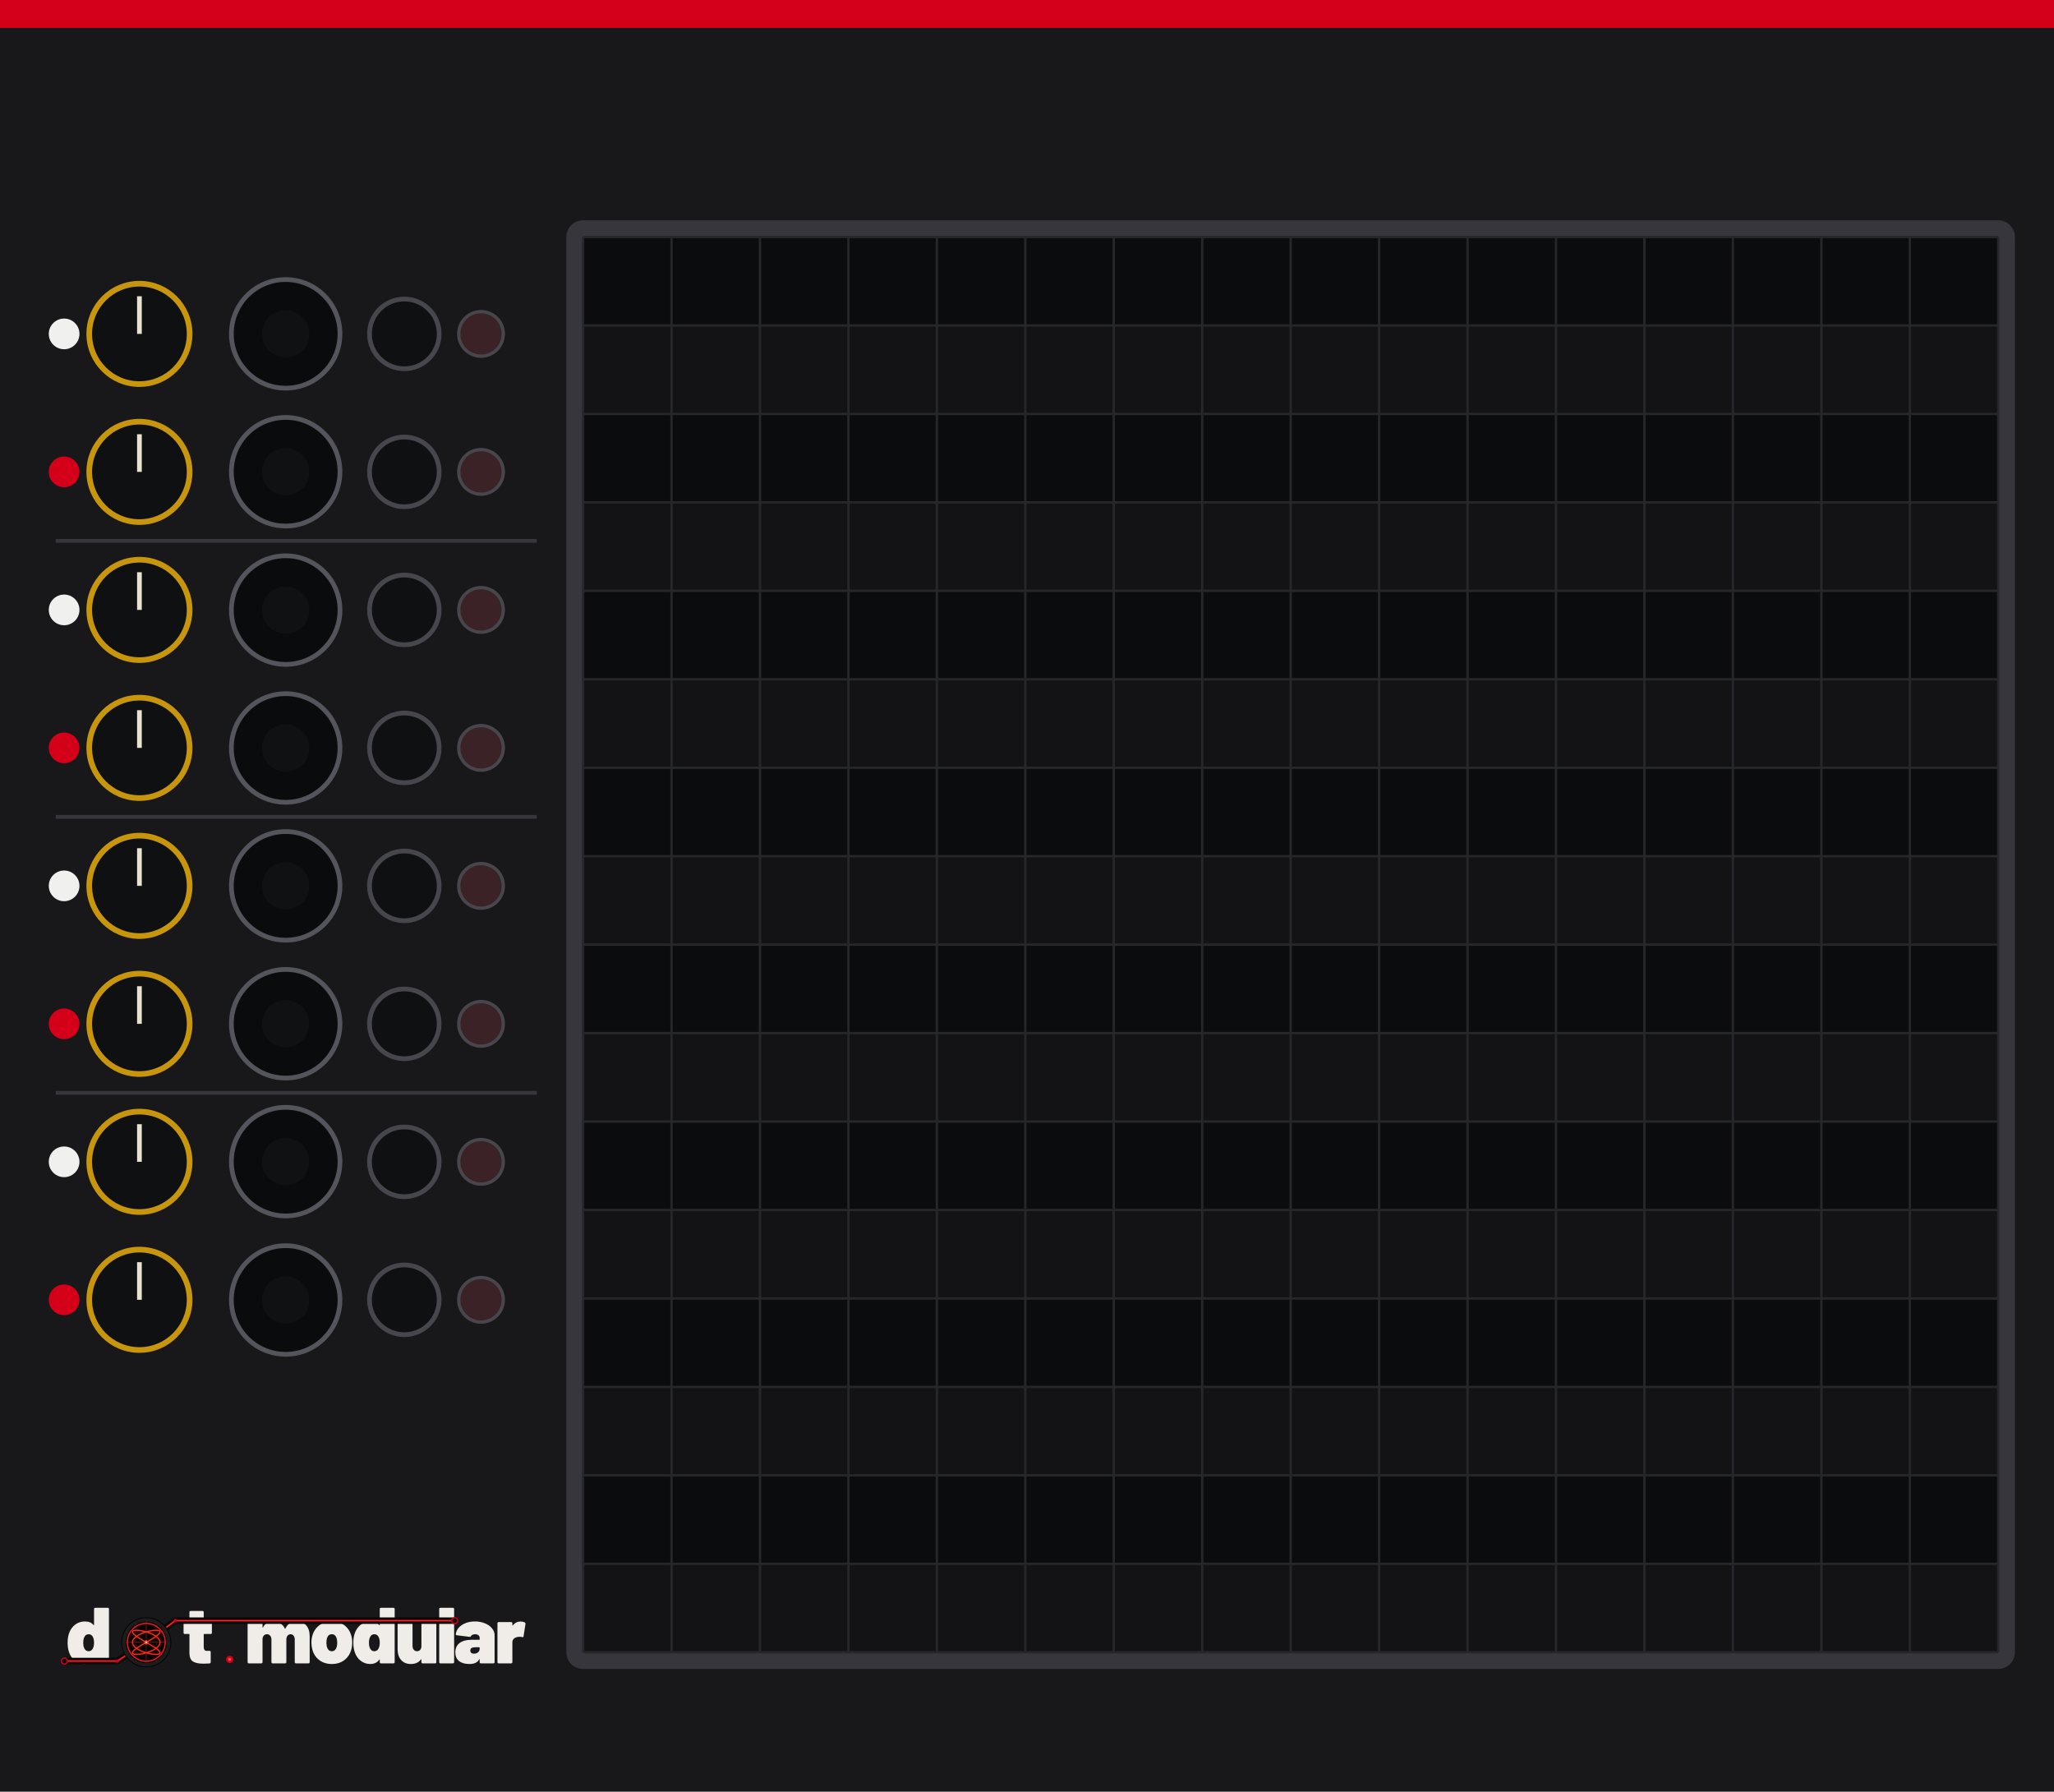
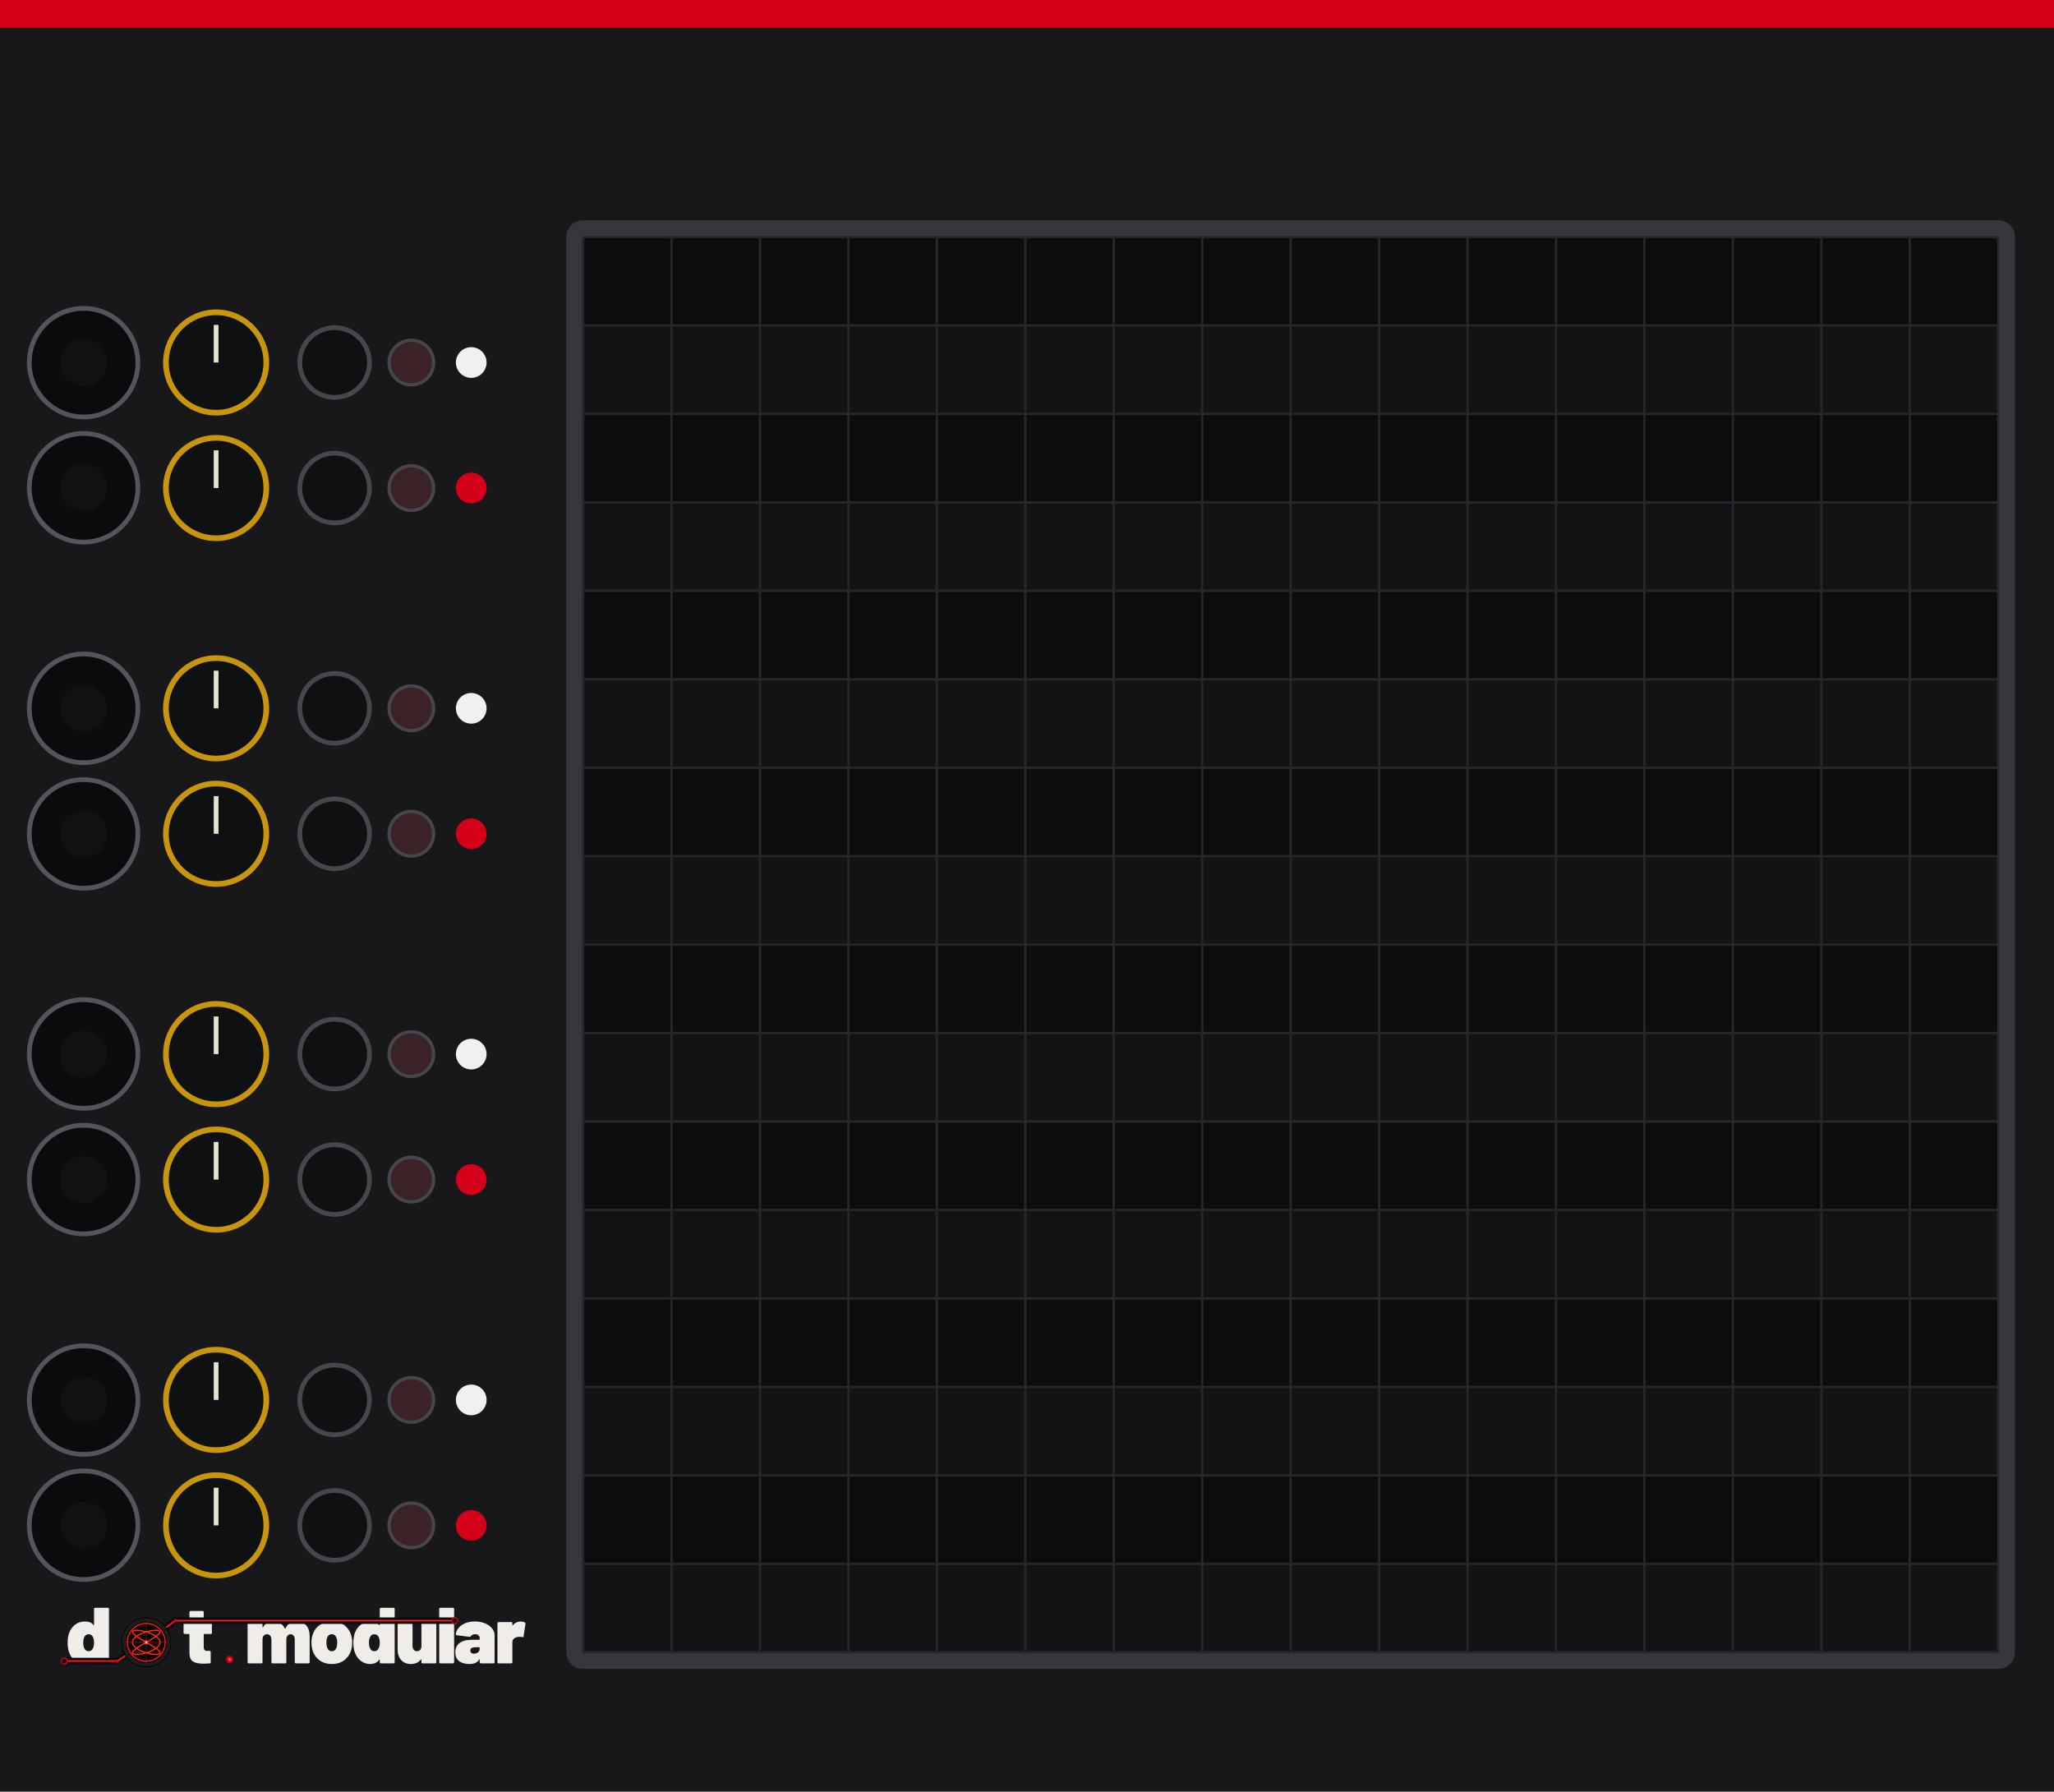
<svg xmlns="http://www.w3.org/2000/svg" width="435.0" height="379.43" viewBox="0 0 435.0 379.43">
  <rect width="435.0" height="379.43" fill="#18181a" />
  <rect width="435.0" height="5.91" fill="#d4001a" />
  <rect x="119.94" y="46.65" width="306.79" height="306.79" rx="3.54" fill="#36363c" />
  <rect x="123.48" y="50.2" width="299.7" height="299.7" fill="#0b0c0d" />
  <rect x="123.48" y="68.93" width="299.7" height="18.73" fill="#141416" opacity="0.85" />
  <rect x="123.48" y="106.39" width="299.7" height="18.73" fill="#141416" opacity="0.85" />
  <rect x="123.48" y="143.85" width="299.7" height="18.73" fill="#141416" opacity="0.85" />
  <rect x="123.48" y="181.32" width="299.7" height="18.73" fill="#141416" opacity="0.85" />
  <rect x="123.48" y="218.78" width="299.7" height="18.73" fill="#141416" opacity="0.85" />
  <rect x="123.48" y="256.24" width="299.7" height="18.73" fill="#141416" opacity="0.85" />
  <rect x="123.48" y="293.71" width="299.7" height="18.73" fill="#141416" opacity="0.85" />
  <rect x="123.48" y="331.17" width="299.7" height="18.73" fill="#141416" opacity="0.85" />
  <line x1="123.48" y1="50.2" x2="123.48" y2="349.9" stroke="#26262b" stroke-width="0.5" />
  <line x1="123.48" y1="50.2" x2="423.19" y2="50.2" stroke="#26262b" stroke-width="0.5" />
  <line x1="142.22" y1="50.2" x2="142.22" y2="349.9" stroke="#26262b" stroke-width="0.5" />
  <line x1="123.48" y1="68.93" x2="423.19" y2="68.93" stroke="#26262b" stroke-width="0.5" />
  <line x1="160.95" y1="50.2" x2="160.95" y2="349.9" stroke="#26262b" stroke-width="0.5" />
  <line x1="123.48" y1="87.66" x2="423.19" y2="87.66" stroke="#26262b" stroke-width="0.5" />
  <line x1="179.68" y1="50.2" x2="179.68" y2="349.9" stroke="#26262b" stroke-width="0.5" />
  <line x1="123.48" y1="106.39" x2="423.19" y2="106.39" stroke="#26262b" stroke-width="0.5" />
  <line x1="198.41" y1="50.2" x2="198.41" y2="349.9" stroke="#26262b" stroke-width="0.5" />
  <line x1="123.48" y1="125.12" x2="423.19" y2="125.12" stroke="#26262b" stroke-width="0.5" />
  <line x1="217.14" y1="50.2" x2="217.14" y2="349.9" stroke="#26262b" stroke-width="0.5" />
  <line x1="123.48" y1="143.85" x2="423.19" y2="143.85" stroke="#26262b" stroke-width="0.5" />
  <line x1="235.87" y1="50.2" x2="235.87" y2="349.9" stroke="#26262b" stroke-width="0.5" />
  <line x1="123.48" y1="162.59" x2="423.19" y2="162.59" stroke="#26262b" stroke-width="0.5" />
  <line x1="254.61" y1="50.2" x2="254.61" y2="349.9" stroke="#26262b" stroke-width="0.5" />
  <line x1="123.48" y1="181.32" x2="423.19" y2="181.32" stroke="#26262b" stroke-width="0.5" />
  <line x1="273.34" y1="50.2" x2="273.34" y2="349.9" stroke="#26262b" stroke-width="0.5" />
  <line x1="123.48" y1="200.05" x2="423.19" y2="200.05" stroke="#26262b" stroke-width="0.5" />
  <line x1="292.07" y1="50.2" x2="292.07" y2="349.9" stroke="#26262b" stroke-width="0.5" />
  <line x1="123.48" y1="218.78" x2="423.19" y2="218.78" stroke="#26262b" stroke-width="0.5" />
  <line x1="310.8" y1="50.2" x2="310.8" y2="349.9" stroke="#26262b" stroke-width="0.5" />
  <line x1="123.48" y1="237.51" x2="423.19" y2="237.51" stroke="#26262b" stroke-width="0.5" />
  <line x1="329.53" y1="50.2" x2="329.53" y2="349.9" stroke="#26262b" stroke-width="0.5" />
  <line x1="123.48" y1="256.24" x2="423.19" y2="256.24" stroke="#26262b" stroke-width="0.5" />
  <line x1="348.26" y1="50.2" x2="348.26" y2="349.9" stroke="#26262b" stroke-width="0.5" />
  <line x1="123.48" y1="274.98" x2="423.19" y2="274.98" stroke="#26262b" stroke-width="0.5" />
  <line x1="366.99" y1="50.2" x2="366.99" y2="349.9" stroke="#26262b" stroke-width="0.5" />
  <line x1="123.48" y1="293.71" x2="423.19" y2="293.71" stroke="#26262b" stroke-width="0.5" />
  <line x1="385.73" y1="50.2" x2="385.73" y2="349.9" stroke="#26262b" stroke-width="0.5" />
  <line x1="123.48" y1="312.44" x2="423.19" y2="312.44" stroke="#26262b" stroke-width="0.5" />
  <line x1="404.46" y1="50.2" x2="404.46" y2="349.9" stroke="#26262b" stroke-width="0.5" />
  <line x1="123.48" y1="331.17" x2="423.19" y2="331.17" stroke="#26262b" stroke-width="0.5" />
  <line x1="423.19" y1="50.2" x2="423.19" y2="349.9" stroke="#26262b" stroke-width="0.5" />
  <line x1="123.48" y1="349.9" x2="423.19" y2="349.9" stroke="#26262b" stroke-width="0.5" />
-   <circle cx="29.53" cy="70.71" r="10.63" fill="#0f1012" stroke="#c8960c" stroke-width="1.2" />
-   <line x1="29.53" y1="70.71" x2="29.53" y2="62.74" stroke="#e8e2d0" stroke-width="1" />
-   <circle cx="60.5" cy="70.7" r="11.5" fill="#0a0b0c" stroke="#54545c" stroke-width="1" />
-   <circle cx="60.5" cy="70.7" r="5.0" fill="#101113" />
-   <circle cx="85.63" cy="70.71" r="7.38" fill="#0f1012" stroke="#46464c" stroke-width="1" />
-   <circle cx="101.87" cy="70.71" r="4.72" fill="#3a2226" stroke="#46464c" stroke-width="0.7" />
-   <circle cx="13.58" cy="70.71" r="3.25" fill="#f0f0ee" />
-   <circle cx="29.53" cy="99.93" r="10.63" fill="#0f1012" stroke="#c8960c" stroke-width="1.2" />
-   <line x1="29.53" y1="99.93" x2="29.53" y2="91.96" stroke="#e8e2d0" stroke-width="1" />
-   <circle cx="60.5" cy="99.9" r="11.5" fill="#0a0b0c" stroke="#54545c" stroke-width="1" />
-   <circle cx="60.5" cy="99.9" r="5.0" fill="#101113" />
-   <circle cx="85.63" cy="99.93" r="7.38" fill="#0f1012" stroke="#46464c" stroke-width="1" />
-   <circle cx="101.87" cy="99.93" r="4.72" fill="#3a2226" stroke="#46464c" stroke-width="0.7" />
-   <circle cx="13.58" cy="99.93" r="3.25" fill="#d4001a" />
-   <line x1="11.81" y1="114.54" x2="113.68" y2="114.54" stroke="#36363c" stroke-width="0.8" />
-   <circle cx="29.53" cy="129.16" r="10.63" fill="#0f1012" stroke="#c8960c" stroke-width="1.2" />
-   <line x1="29.53" y1="129.16" x2="29.53" y2="121.18" stroke="#e8e2d0" stroke-width="1" />
-   <circle cx="60.5" cy="129.2" r="11.5" fill="#0a0b0c" stroke="#54545c" stroke-width="1" />
-   <circle cx="60.5" cy="129.2" r="5.0" fill="#101113" />
-   <circle cx="85.63" cy="129.16" r="7.38" fill="#0f1012" stroke="#46464c" stroke-width="1" />
-   <circle cx="101.87" cy="129.16" r="4.72" fill="#3a2226" stroke="#46464c" stroke-width="0.7" />
-   <circle cx="13.58" cy="129.16" r="3.25" fill="#f0f0ee" />
-   <circle cx="29.53" cy="158.38" r="10.63" fill="#0f1012" stroke="#c8960c" stroke-width="1.2" />
-   <line x1="29.53" y1="158.38" x2="29.53" y2="150.4" stroke="#e8e2d0" stroke-width="1" />
-   <circle cx="60.5" cy="158.4" r="11.5" fill="#0a0b0c" stroke="#54545c" stroke-width="1" />
-   <circle cx="60.5" cy="158.4" r="5.0" fill="#101113" />
-   <circle cx="85.63" cy="158.38" r="7.38" fill="#0f1012" stroke="#46464c" stroke-width="1" />
-   <circle cx="101.87" cy="158.38" r="4.72" fill="#3a2226" stroke="#46464c" stroke-width="0.7" />
-   <circle cx="13.58" cy="158.38" r="3.25" fill="#d4001a" />
-   <line x1="11.81" y1="172.99" x2="113.68" y2="172.99" stroke="#36363c" stroke-width="0.8" />
-   <circle cx="29.53" cy="187.6" r="10.63" fill="#0f1012" stroke="#c8960c" stroke-width="1.2" />
-   <line x1="29.53" y1="187.6" x2="29.53" y2="179.63" stroke="#e8e2d0" stroke-width="1" />
-   <circle cx="60.5" cy="187.6" r="11.5" fill="#0a0b0c" stroke="#54545c" stroke-width="1" />
-   <circle cx="60.5" cy="187.6" r="5.0" fill="#101113" />
-   <circle cx="85.63" cy="187.6" r="7.38" fill="#0f1012" stroke="#46464c" stroke-width="1" />
-   <circle cx="101.87" cy="187.6" r="4.72" fill="#3a2226" stroke="#46464c" stroke-width="0.7" />
-   <circle cx="13.58" cy="187.6" r="3.25" fill="#f0f0ee" />
-   <circle cx="29.53" cy="216.82" r="10.63" fill="#0f1012" stroke="#c8960c" stroke-width="1.2" />
-   <line x1="29.53" y1="216.82" x2="29.53" y2="208.85" stroke="#e8e2d0" stroke-width="1" />
-   <circle cx="60.5" cy="216.8" r="11.5" fill="#0a0b0c" stroke="#54545c" stroke-width="1" />
-   <circle cx="60.5" cy="216.8" r="5.0" fill="#101113" />
-   <circle cx="85.63" cy="216.82" r="7.38" fill="#0f1012" stroke="#46464c" stroke-width="1" />
-   <circle cx="101.87" cy="216.82" r="4.72" fill="#3a2226" stroke="#46464c" stroke-width="0.7" />
-   <circle cx="13.58" cy="216.82" r="3.25" fill="#d4001a" />
-   <line x1="11.81" y1="231.43" x2="113.68" y2="231.43" stroke="#36363c" stroke-width="0.8" />
-   <circle cx="29.53" cy="246.04" r="10.63" fill="#0f1012" stroke="#c8960c" stroke-width="1.2" />
-   <line x1="29.53" y1="246.04" x2="29.53" y2="238.07" stroke="#e8e2d0" stroke-width="1" />
-   <circle cx="60.5" cy="246.0" r="11.5" fill="#0a0b0c" stroke="#54545c" stroke-width="1" />
-   <circle cx="60.5" cy="246.0" r="5.0" fill="#101113" />
-   <circle cx="85.63" cy="246.04" r="7.38" fill="#0f1012" stroke="#46464c" stroke-width="1" />
-   <circle cx="101.87" cy="246.04" r="4.72" fill="#3a2226" stroke="#46464c" stroke-width="0.7" />
-   <circle cx="13.58" cy="246.04" r="3.25" fill="#f0f0ee" />
-   <circle cx="29.53" cy="275.26" r="10.63" fill="#0f1012" stroke="#c8960c" stroke-width="1.2" />
-   <line x1="29.53" y1="275.26" x2="29.53" y2="267.29" stroke="#e8e2d0" stroke-width="1" />
-   <circle cx="60.5" cy="275.3" r="11.5" fill="#0a0b0c" stroke="#54545c" stroke-width="1" />
-   <circle cx="60.5" cy="275.3" r="5.0" fill="#101113" />
-   <circle cx="85.63" cy="275.26" r="7.38" fill="#0f1012" stroke="#46464c" stroke-width="1" />
-   <circle cx="101.87" cy="275.26" r="4.72" fill="#3a2226" stroke="#46464c" stroke-width="0.7" />
-   <circle cx="13.58" cy="275.26" r="3.25" fill="#d4001a" />
+   <circle cx="45.77" cy="76.77" r="10.63" fill="#0f1012" stroke="#c8960c" stroke-width="1.2" />
+   <line x1="45.77" y1="76.77" x2="45.77" y2="68.8" stroke="#e8e2d0" stroke-width="1" />
+   <circle cx="17.7" cy="76.8" r="11.5" fill="#0a0b0c" stroke="#54545c" stroke-width="1" />
+   <circle cx="17.7" cy="76.8" r="5.0" fill="#101113" />
+   <circle cx="70.87" cy="76.77" r="7.38" fill="#0f1012" stroke="#46464c" stroke-width="1" />
+   <circle cx="87.11" cy="76.77" r="4.72" fill="#3a2226" stroke="#46464c" stroke-width="0.7" />
+   <circle cx="99.8" cy="76.77" r="3.25" fill="#f0f0ee" />
+   <circle cx="45.77" cy="103.35" r="10.63" fill="#0f1012" stroke="#c8960c" stroke-width="1.2" />
+   <line x1="45.77" y1="103.35" x2="45.77" y2="95.37" stroke="#e8e2d0" stroke-width="1" />
+   <circle cx="17.7" cy="103.3" r="11.5" fill="#0a0b0c" stroke="#54545c" stroke-width="1" />
+   <circle cx="17.7" cy="103.3" r="5.0" fill="#101113" />
+   <circle cx="70.87" cy="103.35" r="7.38" fill="#0f1012" stroke="#46464c" stroke-width="1" />
+   <circle cx="87.11" cy="103.35" r="4.72" fill="#3a2226" stroke="#46464c" stroke-width="0.7" />
+   <circle cx="99.8" cy="103.35" r="3.25" fill="#d4001a" />
+   <circle cx="45.77" cy="150.0" r="10.63" fill="#0f1012" stroke="#c8960c" stroke-width="1.2" />
+   <line x1="45.77" y1="150.0" x2="45.77" y2="142.03" stroke="#e8e2d0" stroke-width="1" />
+   <circle cx="17.7" cy="150.0" r="11.5" fill="#0a0b0c" stroke="#54545c" stroke-width="1" />
+   <circle cx="17.7" cy="150.0" r="5.0" fill="#101113" />
+   <circle cx="70.87" cy="150.0" r="7.38" fill="#0f1012" stroke="#46464c" stroke-width="1" />
+   <circle cx="87.11" cy="150.0" r="4.72" fill="#3a2226" stroke="#46464c" stroke-width="0.7" />
+   <circle cx="99.8" cy="150.0" r="3.25" fill="#f0f0ee" />
+   <circle cx="45.77" cy="176.57" r="10.63" fill="#0f1012" stroke="#c8960c" stroke-width="1.2" />
+   <line x1="45.77" y1="176.57" x2="45.77" y2="168.6" stroke="#e8e2d0" stroke-width="1" />
+   <circle cx="17.7" cy="176.6" r="11.5" fill="#0a0b0c" stroke="#54545c" stroke-width="1" />
+   <circle cx="17.7" cy="176.6" r="5.0" fill="#101113" />
+   <circle cx="70.87" cy="176.57" r="7.38" fill="#0f1012" stroke="#46464c" stroke-width="1" />
+   <circle cx="87.11" cy="176.57" r="4.72" fill="#3a2226" stroke="#46464c" stroke-width="0.7" />
+   <circle cx="99.8" cy="176.57" r="3.25" fill="#d4001a" />
+   <circle cx="45.77" cy="223.23" r="10.63" fill="#0f1012" stroke="#c8960c" stroke-width="1.2" />
+   <line x1="45.77" y1="223.23" x2="45.77" y2="215.26" stroke="#e8e2d0" stroke-width="1" />
+   <circle cx="17.7" cy="223.2" r="11.5" fill="#0a0b0c" stroke="#54545c" stroke-width="1" />
+   <circle cx="17.7" cy="223.2" r="5.0" fill="#101113" />
+   <circle cx="70.87" cy="223.23" r="7.38" fill="#0f1012" stroke="#46464c" stroke-width="1" />
+   <circle cx="87.11" cy="223.23" r="4.72" fill="#3a2226" stroke="#46464c" stroke-width="0.7" />
+   <circle cx="99.8" cy="223.23" r="3.25" fill="#f0f0ee" />
+   <circle cx="45.77" cy="249.8" r="10.63" fill="#0f1012" stroke="#c8960c" stroke-width="1.2" />
+   <line x1="45.77" y1="249.8" x2="45.77" y2="241.83" stroke="#e8e2d0" stroke-width="1" />
+   <circle cx="17.7" cy="249.8" r="11.5" fill="#0a0b0c" stroke="#54545c" stroke-width="1" />
+   <circle cx="17.7" cy="249.8" r="5.0" fill="#101113" />
+   <circle cx="70.87" cy="249.8" r="7.38" fill="#0f1012" stroke="#46464c" stroke-width="1" />
+   <circle cx="87.11" cy="249.8" r="4.72" fill="#3a2226" stroke="#46464c" stroke-width="0.7" />
+   <circle cx="99.8" cy="249.8" r="3.25" fill="#d4001a" />
+   <circle cx="45.77" cy="296.46" r="10.63" fill="#0f1012" stroke="#c8960c" stroke-width="1.2" />
+   <line x1="45.77" y1="296.46" x2="45.77" y2="288.48" stroke="#e8e2d0" stroke-width="1" />
+   <circle cx="17.7" cy="296.5" r="11.5" fill="#0a0b0c" stroke="#54545c" stroke-width="1" />
+   <circle cx="17.7" cy="296.5" r="5.0" fill="#101113" />
+   <circle cx="70.87" cy="296.46" r="7.38" fill="#0f1012" stroke="#46464c" stroke-width="1" />
+   <circle cx="87.11" cy="296.46" r="4.72" fill="#3a2226" stroke="#46464c" stroke-width="0.7" />
+   <circle cx="99.8" cy="296.46" r="3.25" fill="#f0f0ee" />
+   <circle cx="45.77" cy="323.03" r="10.63" fill="#0f1012" stroke="#c8960c" stroke-width="1.2" />
+   <line x1="45.77" y1="323.03" x2="45.77" y2="315.06" stroke="#e8e2d0" stroke-width="1" />
+   <circle cx="17.7" cy="323.0" r="11.5" fill="#0a0b0c" stroke="#54545c" stroke-width="1" />
+   <circle cx="17.7" cy="323.0" r="5.0" fill="#101113" />
+   <circle cx="70.87" cy="323.03" r="7.38" fill="#0f1012" stroke="#46464c" stroke-width="1" />
+   <circle cx="87.11" cy="323.03" r="4.72" fill="#3a2226" stroke="#46464c" stroke-width="0.7" />
+   <circle cx="99.8" cy="323.03" r="3.25" fill="#d4001a" />
  <g transform="translate(11.81,339.57) scale(0.1528) translate(-26.00,-65.00)">
    <g transform="translate(40.00,148.00) scale(0.11,-0.11)">
      <path d="M370 700H528Q535 700 539.0 696.0Q543 692 543 685V15Q543 8 539.0 4.0Q535 0 528 0H370Q363 0 359.0 4.0Q355 8 355 15V45Q355 48 353.0 49.0Q351 50 349 47Q312 -8 233 -8Q166 -8 112.5 34.5Q59 77 37 150Q22 200 22 262Q22 334 44 390Q68 451 119.0 489.5Q170 528 241 528Q314 528 349 482Q351 480 353.0 480.5Q355 481 355 484V685Q355 692 359.0 696.0Q363 700 370 700ZM355 259Q355 307 339 336Q321 367 287 367Q251 367 234 334Q219 306 219 259Q219 214 234 186Q252 153 287 153Q322 153 340 187Q355 216 355 259Z" fill="#f0ede8" />
    </g>
    <g transform="translate(201.37,148.00) scale(0.11,-0.11)">
      <path d="M358 370H275Q270 370 270 365V208Q270 158 306 158H343Q350 158 354.0 154.0Q358 150 358 143V15Q358 1 343 -1Q304 -4 268 -4Q177 -4 134.0 24.0Q91 52 90 130V365Q90 370 85 370H31Q24 370 20.0 374.0Q16 378 16 385V505Q16 512 20.0 516.0Q24 520 31 520H85Q90 520 90 525V645Q90 652 94.0 656.0Q98 660 105 660H255Q262 660 266.0 656.0Q270 652 270 645V525Q270 520 275 520H358Q365 520 369.0 516.0Q373 512 373 505V385Q373 378 369.0 374.0Q365 370 358 370Z" fill="#f0ede8" />
    </g>
    <g transform="translate(288.27,148.00) scale(0.11,-0.11)">
      <path d="M815 341V15Q815 8 811.0 4.0Q807 0 800 0H642Q635 0 631.0 4.0Q627 8 627 15V300Q627 330 612.5 348.5Q598 367 575 367Q551 367 536.0 348.5Q521 330 521 300V15Q521 8 517.0 4.0Q513 0 506 0H348Q341 0 337.0 4.0Q333 8 333 15V300Q333 330 317.5 348.5Q302 367 277 367Q255 367 240.5 353.5Q226 340 222 317Q221 315 221 311V15Q221 8 217.0 4.0Q213 0 206 0H48Q41 0 37.0 4.0Q33 8 33 15V505Q33 512 37.0 516.0Q41 520 48 520H206Q213 520 217.0 516.0Q221 512 221 505V455Q221 451 223.0 451.0Q225 451 227 454Q265 528 355 528Q406 528 444.5 504.5Q483 481 503 437Q506 432 509 438Q529 483 564.5 505.5Q600 528 648 528Q727 528 771.0 479.0Q815 430 815 341Z" fill="#f0ede8" />
    </g>
    <g transform="translate(377.92,148.00) scale(0.11,-0.11)">
      <path d="M32 181Q22 217 22 261Q22 310 34 350Q58 433 122.5 480.5Q187 528 280 528Q373 528 436.5 480.5Q500 433 524 352Q536 310 536 263Q536 225 528 187Q507 97 441.5 44.5Q376 -8 279 -8Q184 -8 118.5 43.0Q53 94 32 181ZM343 217Q347 236 347 262Q347 285 342 308Q327 367 279 367Q229 367 216 308Q211 291 211 262Q211 236 215 217Q230 153 279 153Q305 153 321.0 170.5Q337 188 343 217Z" fill="#f0ede8" />
    </g>
    <g transform="translate(436.00,148.00) scale(0.11,-0.11)">
      <path d="M370 700H528Q535 700 539.0 696.0Q543 692 543 685V15Q543 8 539.0 4.0Q535 0 528 0H370Q363 0 359.0 4.0Q355 8 355 15V45Q355 48 353.0 49.0Q351 50 349 47Q312 -8 233 -8Q166 -8 112.5 34.5Q59 77 37 150Q22 200 22 262Q22 334 44 390Q68 451 119.0 489.5Q170 528 241 528Q314 528 349 482Q351 480 353.0 480.5Q355 481 355 484V685Q355 692 359.0 696.0Q363 700 370 700ZM355 259Q355 307 339 336Q321 367 287 367Q251 367 234 334Q219 306 219 259Q219 214 234 186Q252 153 287 153Q322 153 340 187Q355 216 355 259Z" fill="#f0ede8" />
    </g>
    <g transform="translate(496.39,148.00) scale(0.11,-0.11)">
      <path d="M346 520H504Q511 520 515.0 516.0Q519 512 519 505V15Q519 8 515.0 4.0Q511 0 504 0H346Q339 0 335.0 4.0Q331 8 331 15V48Q331 51 329.0 52.0Q327 53 325 50Q284 -8 197 -8Q121 -8 76.0 41.5Q31 91 31 179V505Q31 512 35.0 516.0Q39 520 46 520H204Q211 520 215.0 516.0Q219 512 219 505V220Q219 190 234.5 171.5Q250 153 275 153Q297 153 311.5 166.5Q326 180 330 203Q331 205 331 209V505Q331 512 335.0 516.0Q339 520 346 520Z" fill="#f0ede8" />
    </g>
    <g transform="translate(553.81,148.00) scale(0.11,-0.11)">
      <path d="M33 15V685Q33 692 37.0 696.0Q41 700 48 700H206Q213 700 217.0 696.0Q221 692 221 685V15Q221 8 217.0 4.0Q213 0 206 0H48Q41 0 37.0 4.0Q33 8 33 15Z" fill="#f0ede8" />
    </g>
    <g transform="translate(578.45,148.00) scale(0.11,-0.11)">
      <path d="M507 355V15Q507 8 503.0 4.0Q499 0 492 0H334Q327 0 323.0 4.0Q319 8 319 15V50Q319 54 317.5 54.5Q316 55 314 52Q297 21 267.0 6.5Q237 -8 188 -8Q106 -8 59.0 29.5Q12 67 12 139Q12 215 65.5 256.0Q119 297 221 297H314Q319 297 319 302V320Q319 341 303.5 354.0Q288 367 262 367Q244 367 230.0 361.0Q216 355 210 345Q206 338 202.5 335.5Q199 333 193 334L32 354Q18 356 18 366Q22 411 54.0 448.0Q86 485 139.5 506.5Q193 528 259 528Q327 528 384.0 505.0Q441 482 474.0 442.0Q507 402 507 355ZM319 185V198Q319 203 314 203H264Q201 203 201 162Q201 144 212.5 133.0Q224 122 246 122Q278 122 298.5 139.0Q319 156 319 185Z" fill="#f0ede8" />
    </g>
    <g transform="translate(634.55,148.00) scale(0.11,-0.11)">
      <path d="M379 514Q388 509 386 495L362 341Q361 333 356.5 331.0Q352 329 344 331Q326 335 312 335Q297 335 284 332Q258 327 239.5 310.5Q221 294 221 266V15Q221 8 217.0 4.0Q213 0 206 0H48Q41 0 37.0 4.0Q33 8 33 15V505Q33 512 37.0 516.0Q41 520 48 520H206Q213 520 217.0 516.0Q221 512 221 505V481Q221 478 223.0 477.0Q225 476 226 478Q264 527 325 527Q359 527 379 514Z" fill="#f0ede8" />
    </g>
    <path d="M 38.0,144.8 L 111.3,144.8 L 151.4,118.8 L 191.6,88.8 L 578.9,88.8" fill="none" stroke="#070707" stroke-width="9.0" stroke-linecap="round" stroke-linejoin="round" />
    <path d="M 38.0,144.8 L 111.3,144.8 L 151.4,118.8 L 191.6,88.8 L 578.9,88.8" fill="none" stroke="#d4001a" stroke-width="2.60" stroke-linecap="round" stroke-linejoin="round" />
    <path d="M 38.0,144.8 L 111.3,144.8 L 151.4,118.8 L 191.6,88.8 L 578.9,88.8" fill="none" stroke="#ff5533" stroke-width="0.88" stroke-linecap="round" stroke-linejoin="round" opacity="0.7" />
    <circle cx="38.0" cy="144.8" r="4.2" fill="#0d0d0d" stroke="#d4001a" stroke-width="1.76" />
    <circle cx="578.9" cy="88.8" r="4.2" fill="#0d0d0d" stroke="#d4001a" stroke-width="1.76" />
    <circle cx="111.3" cy="144.8" r="2.4" fill="#d4001a" />
    <circle cx="191.6" cy="88.8" r="2.4" fill="#d4001a" />
    <g transform="translate(151.430,118.850)">
      <circle r="34.100" fill="#1c1c1c" stroke="#000000" stroke-width="1.023" />
      <circle r="28.644" fill="#0a0202" />
      <g stroke="#a83020" stroke-width="0.682" opacity="0.9">
        <line x1="-28.644" y1="0" x2="28.644" y2="0" />
        <line x1="0" y1="-28.644" x2="0" y2="28.644" />
      </g>
      <g stroke="#7a2018" stroke-width="0.443" opacity="0.6">
        <line x1="-28.644" y1="-14.322" x2="28.644" y2="-14.322" />
        <line x1="-14.322" y1="-28.644" x2="-14.322" y2="28.644" />
        <line x1="-28.644" y1="14.322" x2="28.644" y2="14.322" />
        <line x1="14.322" y1="-28.644" x2="14.322" y2="28.644" />
      </g>
      <path d="M 19.10,0.00 L 19.01,1.05 L 18.76,2.09 L 18.34,3.13 L 17.76,4.16 L 17.01,5.16 L 16.12,6.15 L 15.09,7.11 L 13.92,8.05 L 12.63,8.95 L 11.22,9.82 L 9.72,10.65 L 8.13,11.44 L 6.47,12.18 L 4.75,12.87 L 2.99,13.52 L 1.20,14.11 L -0.60,14.64 L -2.39,15.12 L -4.17,15.54 L -5.90,15.89 L -7.58,16.18 L -9.20,16.41 L -10.73,16.58 L -12.17,16.68 L -13.50,16.71 L -14.71,16.68 L -15.79,16.58 L -16.73,16.41 L -17.53,16.18 L -18.16,15.89 L -18.64,15.54 L -18.95,15.12 L -19.09,14.64 L -19.06,14.11 L -18.86,13.52 L -18.50,12.87 L -17.97,12.18 L -17.28,11.44 L -16.44,10.65 L -15.45,9.82 L -14.32,8.95 L -13.07,8.05 L -11.70,7.11 L -10.23,6.15 L -8.67,5.16 L -7.03,4.16 L -5.33,3.13 L -3.58,2.09 L -1.80,1.05 L -0.00,0.00 L 1.80,-1.05 L 3.58,-2.09 L 5.33,-3.13 L 7.03,-4.16 L 8.67,-5.16 L 10.23,-6.15 L 11.70,-7.11 L 13.07,-8.05 L 14.32,-8.95 L 15.45,-9.82 L 16.44,-10.65 L 17.28,-11.44 L 17.97,-12.18 L 18.50,-12.87 L 18.86,-13.52 L 19.06,-14.11 L 19.09,-14.64 L 18.95,-15.12 L 18.64,-15.54 L 18.16,-15.89 L 17.53,-16.18 L 16.73,-16.41 L 15.79,-16.58 L 14.71,-16.68 L 13.50,-16.71 L 12.17,-16.68 L 10.73,-16.58 L 9.20,-16.41 L 7.58,-16.18 L 5.90,-15.89 L 4.17,-15.54 L 2.39,-15.12 L 0.60,-14.64 L -1.20,-14.11 L -2.99,-13.52 L -4.75,-12.87 L -6.47,-12.18 L -8.13,-11.44 L -9.72,-10.65 L -11.22,-9.82 L -12.63,-8.95 L -13.92,-8.05 L -15.09,-7.11 L -16.12,-6.15 L -17.01,-5.16 L -17.76,-4.16 L -18.34,-3.13 L -18.76,-2.09 L -19.01,-1.05 L -19.10,-0.00 L -19.01,1.05 L -18.76,2.09 L -18.34,3.13 L -17.76,4.16 L -17.01,5.16 L -16.12,6.15 L -15.09,7.11 L -13.92,8.05 L -12.63,8.95 L -11.22,9.82 L -9.72,10.65 L -8.13,11.44 L -6.47,12.18 L -4.75,12.87 L -2.99,13.52 L -1.20,14.11 L 0.60,14.64 L 2.39,15.12 L 4.17,15.54 L 5.90,15.89 L 7.58,16.18 L 9.20,16.41 L 10.73,16.58 L 12.17,16.68 L 13.50,16.71 L 14.71,16.68 L 15.79,16.58 L 16.73,16.41 L 17.53,16.18 L 18.16,15.89 L 18.64,15.54 L 18.95,15.12 L 19.09,14.64 L 19.06,14.11 L 18.86,13.52 L 18.50,12.87 L 17.97,12.18 L 17.28,11.44 L 16.44,10.65 L 15.45,9.82 L 14.32,8.95 L 13.07,8.05 L 11.70,7.11 L 10.23,6.15 L 8.67,5.16 L 7.03,4.16 L 5.33,3.13 L 3.58,2.09 L 1.80,1.05 L 0.00,0.00 L -1.80,-1.05 L -3.58,-2.09 L -5.33,-3.13 L -7.03,-4.16 L -8.67,-5.16 L -10.23,-6.15 L -11.70,-7.11 L -13.07,-8.05 L -14.32,-8.95 L -15.45,-9.82 L -16.44,-10.65 L -17.28,-11.44 L -17.97,-12.18 L -18.50,-12.87 L -18.86,-13.52 L -19.06,-14.11 L -19.09,-14.64 L -18.95,-15.12 L -18.64,-15.54 L -18.16,-15.89 L -17.53,-16.18 L -16.73,-16.41 L -15.79,-16.58 L -14.71,-16.68 L -13.50,-16.71 L -12.17,-16.68 L -10.73,-16.58 L -9.20,-16.41 L -7.58,-16.18 L -5.90,-15.89 L -4.17,-15.54 L -2.39,-15.12 L -0.60,-14.64 L 1.20,-14.11 L 2.99,-13.52 L 4.75,-12.87 L 6.47,-12.18 L 8.13,-11.44 L 9.72,-10.65 L 11.22,-9.82 L 12.63,-8.95 L 13.92,-8.05 L 15.09,-7.11 L 16.12,-6.15 L 17.01,-5.16 L 17.76,-4.16 L 18.34,-3.13 L 18.76,-2.09 L 19.01,-1.05 L 19.10,-0.00 Z" fill="none" stroke="#ff2a1a" stroke-width="1.705" stroke-linejoin="round" />
      <circle r="26.257" fill="none" stroke="#d4001a" stroke-width="1.876" />
      <circle r="26.257" fill="none" stroke="#ff5533" stroke-width="0.614" opacity="0.7" />
      <circle r="2.899" fill="#ff3322" />
      <circle r="1.364" fill="#ffccbb" />
    </g>
    <circle cx="267.1" cy="142.5" r="5.0" fill="#d4001a" />
    <circle cx="267.1" cy="142.5" r="2.0" fill="#ff5544" />
  </g>
</svg>
